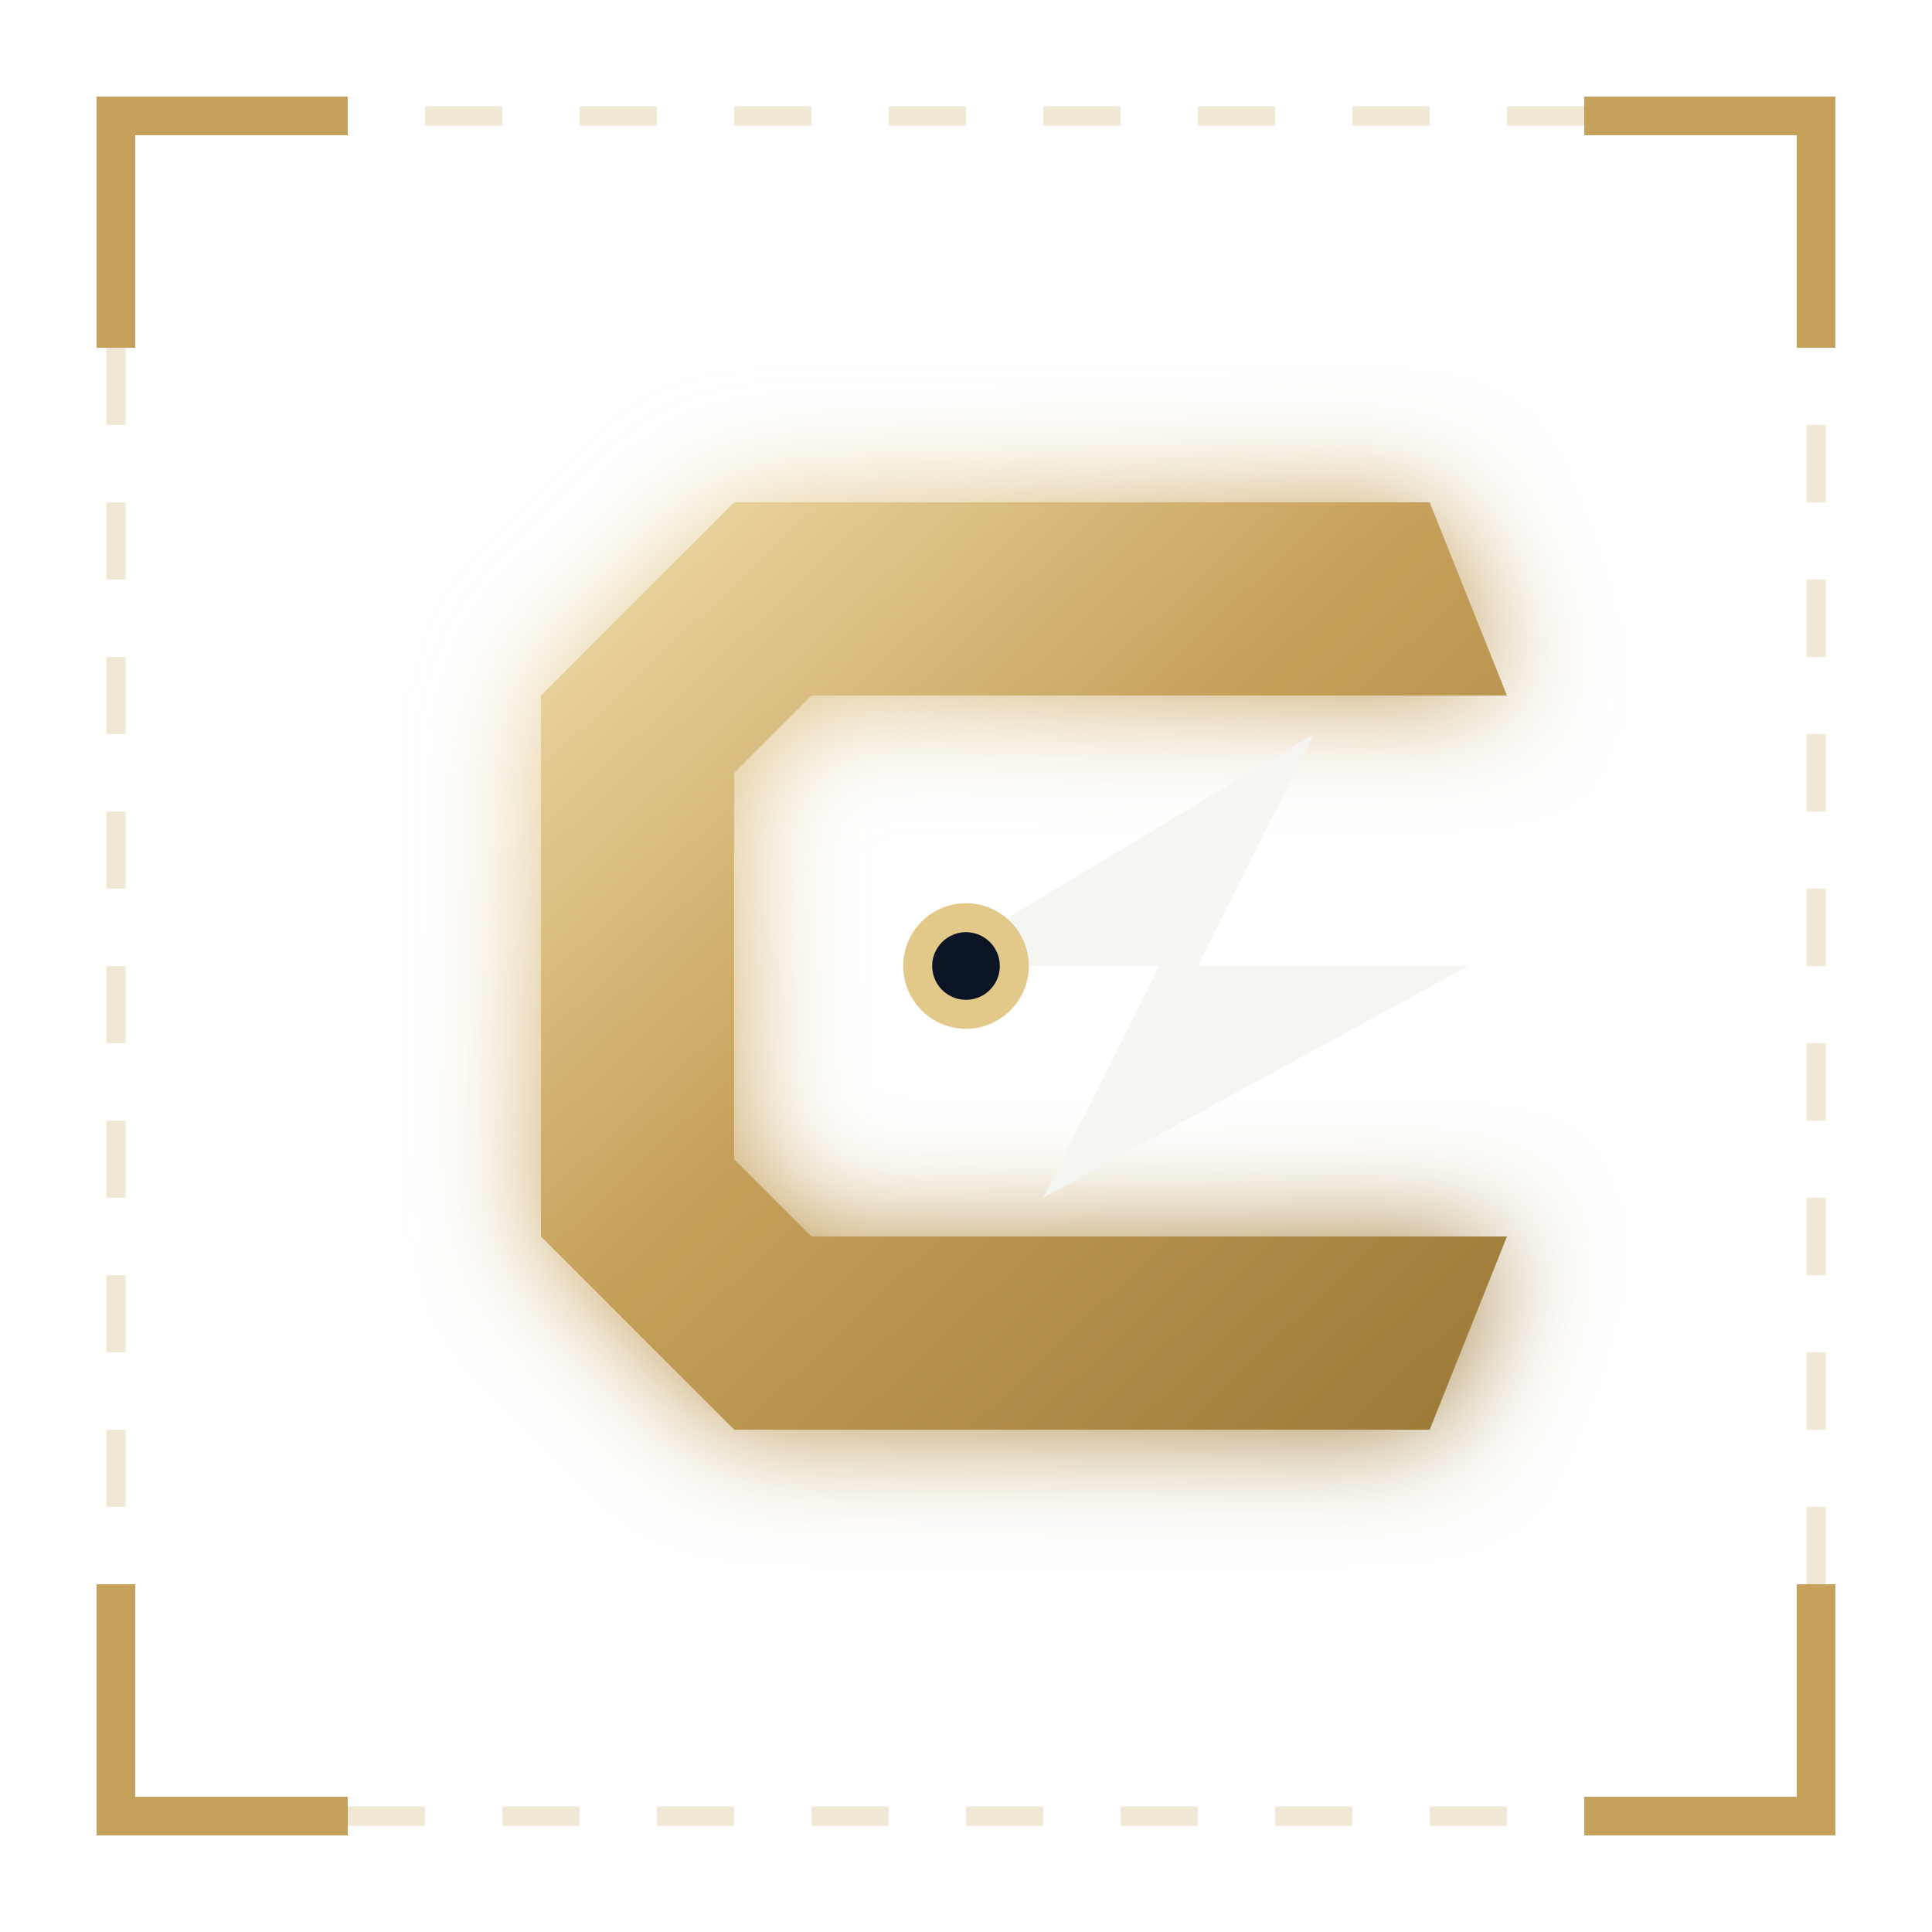
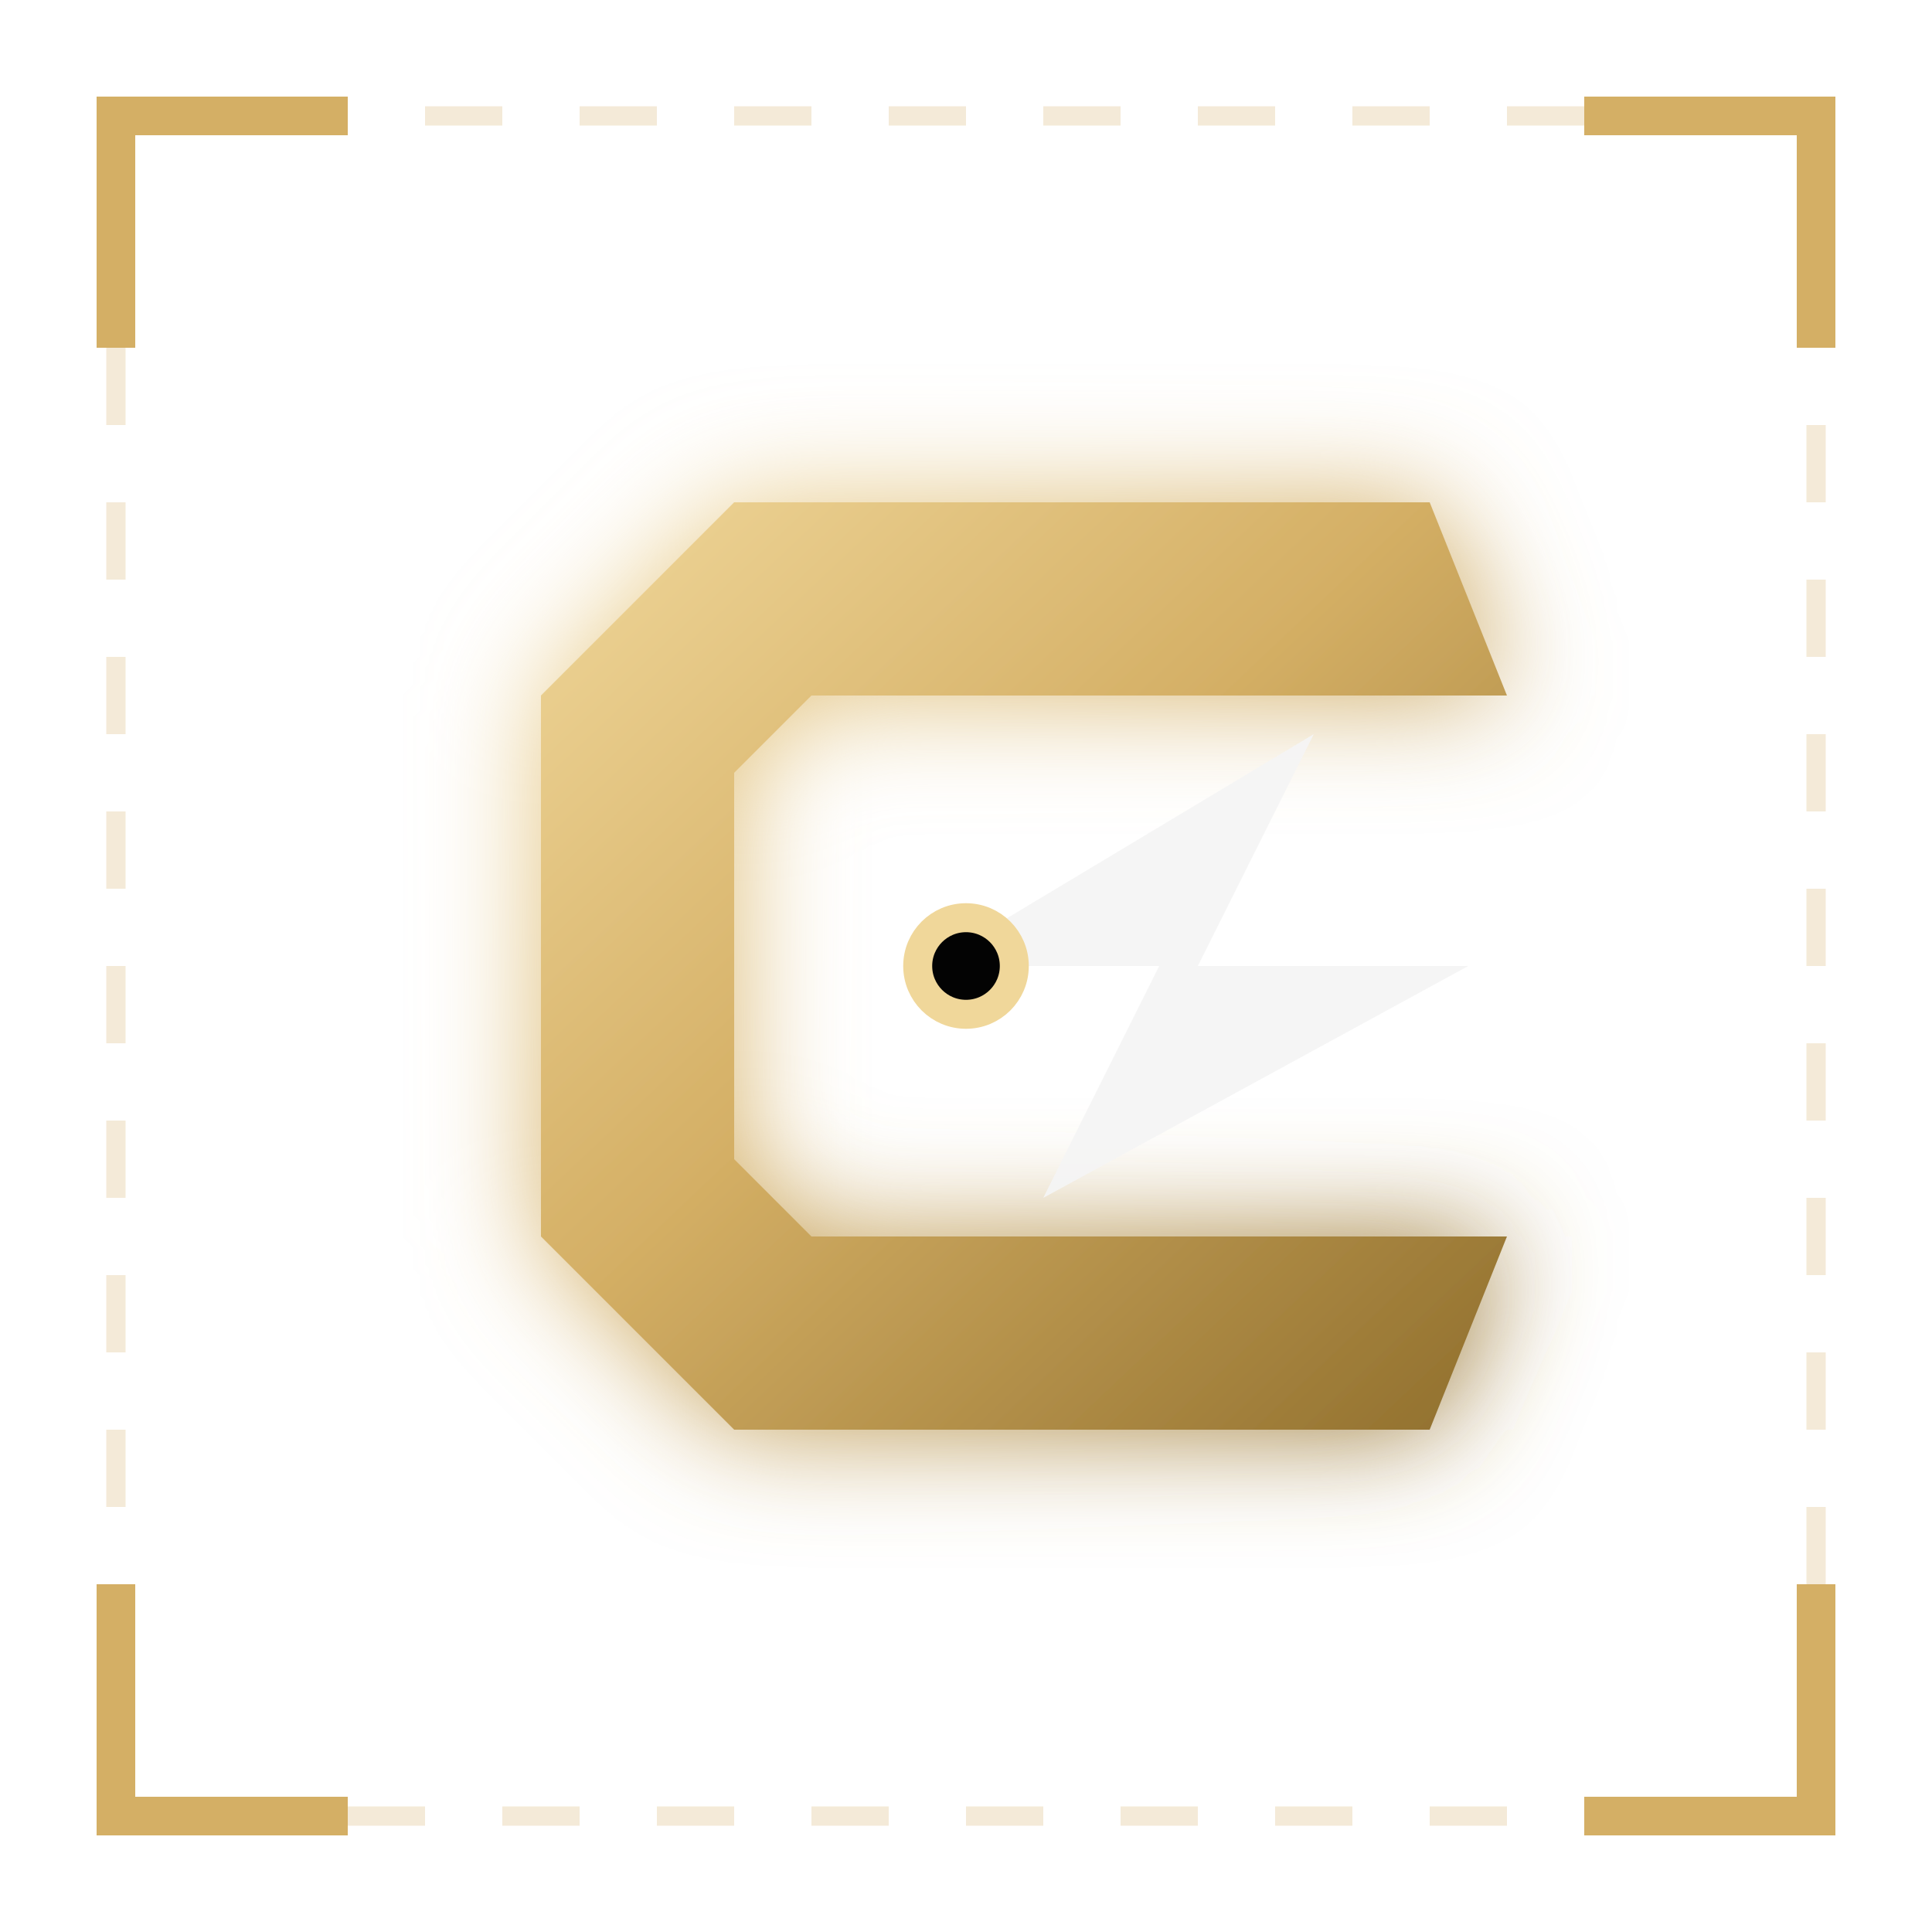
<svg xmlns="http://www.w3.org/2000/svg" viewBox="0 0 100 100" width="100" height="100">
  <defs>
    <linearGradient id="goldGradient" x1="0%" y1="0%" x2="100%" y2="100%">
-       <stop offset="0%" stop-color="#F2DEAC" />
-       <stop offset="45%" stop-color="#C6A15B" />
-       <stop offset="100%" stop-color="#9A7836" />
+       <stop offset="0%" stop-color="#F0D79A" />
+       <stop offset="45%" stop-color="#D4AF65" />
+       <stop offset="100%" stop-color="#8F6E2C" />
    </linearGradient>
    <filter id="goldGlow" x="-20%" y="-20%" width="140%" height="140%">
      <feGaussianBlur stdDeviation="3" result="blur" />
      <feComposite in="SourceGraphic" in2="blur" operator="over" />
    </filter>
  </defs>
-   <rect x="6" y="6" width="88" height="88" fill="none" stroke="#C6A15B" stroke-width="1" stroke-opacity="0.25" stroke-dasharray="4 4" />
-   <path d="M 6 18 L 6 6 L 18 6" fill="none" stroke="#C6A15B" stroke-width="2" />
-   <path d="M 94 18 L 94 6 L 82 6" fill="none" stroke="#C6A15B" stroke-width="2" />
-   <path d="M 6 82 L 6 94 L 18 94" fill="none" stroke="#C6A15B" stroke-width="2" />
-   <path d="M 94 82 L 94 94 L 82 94" fill="none" stroke="#C6A15B" stroke-width="2" />
+   <rect x="6" y="6" width="88" height="88" fill="none" stroke="#D4AF65" stroke-width="1" stroke-opacity="0.25" stroke-dasharray="4 4" />
+   <path d="M 6 18 L 6 6 L 18 6" fill="none" stroke="#D4AF65" stroke-width="2" />
+   <path d="M 94 18 L 94 6 L 82 6" fill="none" stroke="#D4AF65" stroke-width="2" />
+   <path d="M 6 82 L 6 94 L 18 94" fill="none" stroke="#D4AF65" stroke-width="2" />
+   <path d="M 94 82 L 94 94 L 82 94" fill="none" stroke="#D4AF65" stroke-width="2" />
  <g transform="translate(16, 16)">
    <path d="M 58 10 L 22 10 L 12 20 L 12 48 L 22 58 L 58 58 L 62 48 L 26 48 L 22 44 L 22 24 L 26 20 L 62 20 Z" fill="url(#goldGradient)" filter="url(#goldGlow)" />
-     <polygon points="32,34 52,22 46,34 60,34 38,46 44,34" fill="#F5F5F2" fill-opacity="0.95" />
-     <circle cx="34" cy="34" r="2.5" fill="#0B1424" stroke="#E2C889" stroke-width="1.5" />
+     <polygon points="32,34 52,22 46,34 60,34 38,46 44,34" fill="#F5F5F5" fill-opacity="0.95" />
+     <circle cx="34" cy="34" r="2.5" fill="#030303" stroke="#F0D79A" stroke-width="1.5" />
  </g>
</svg>
